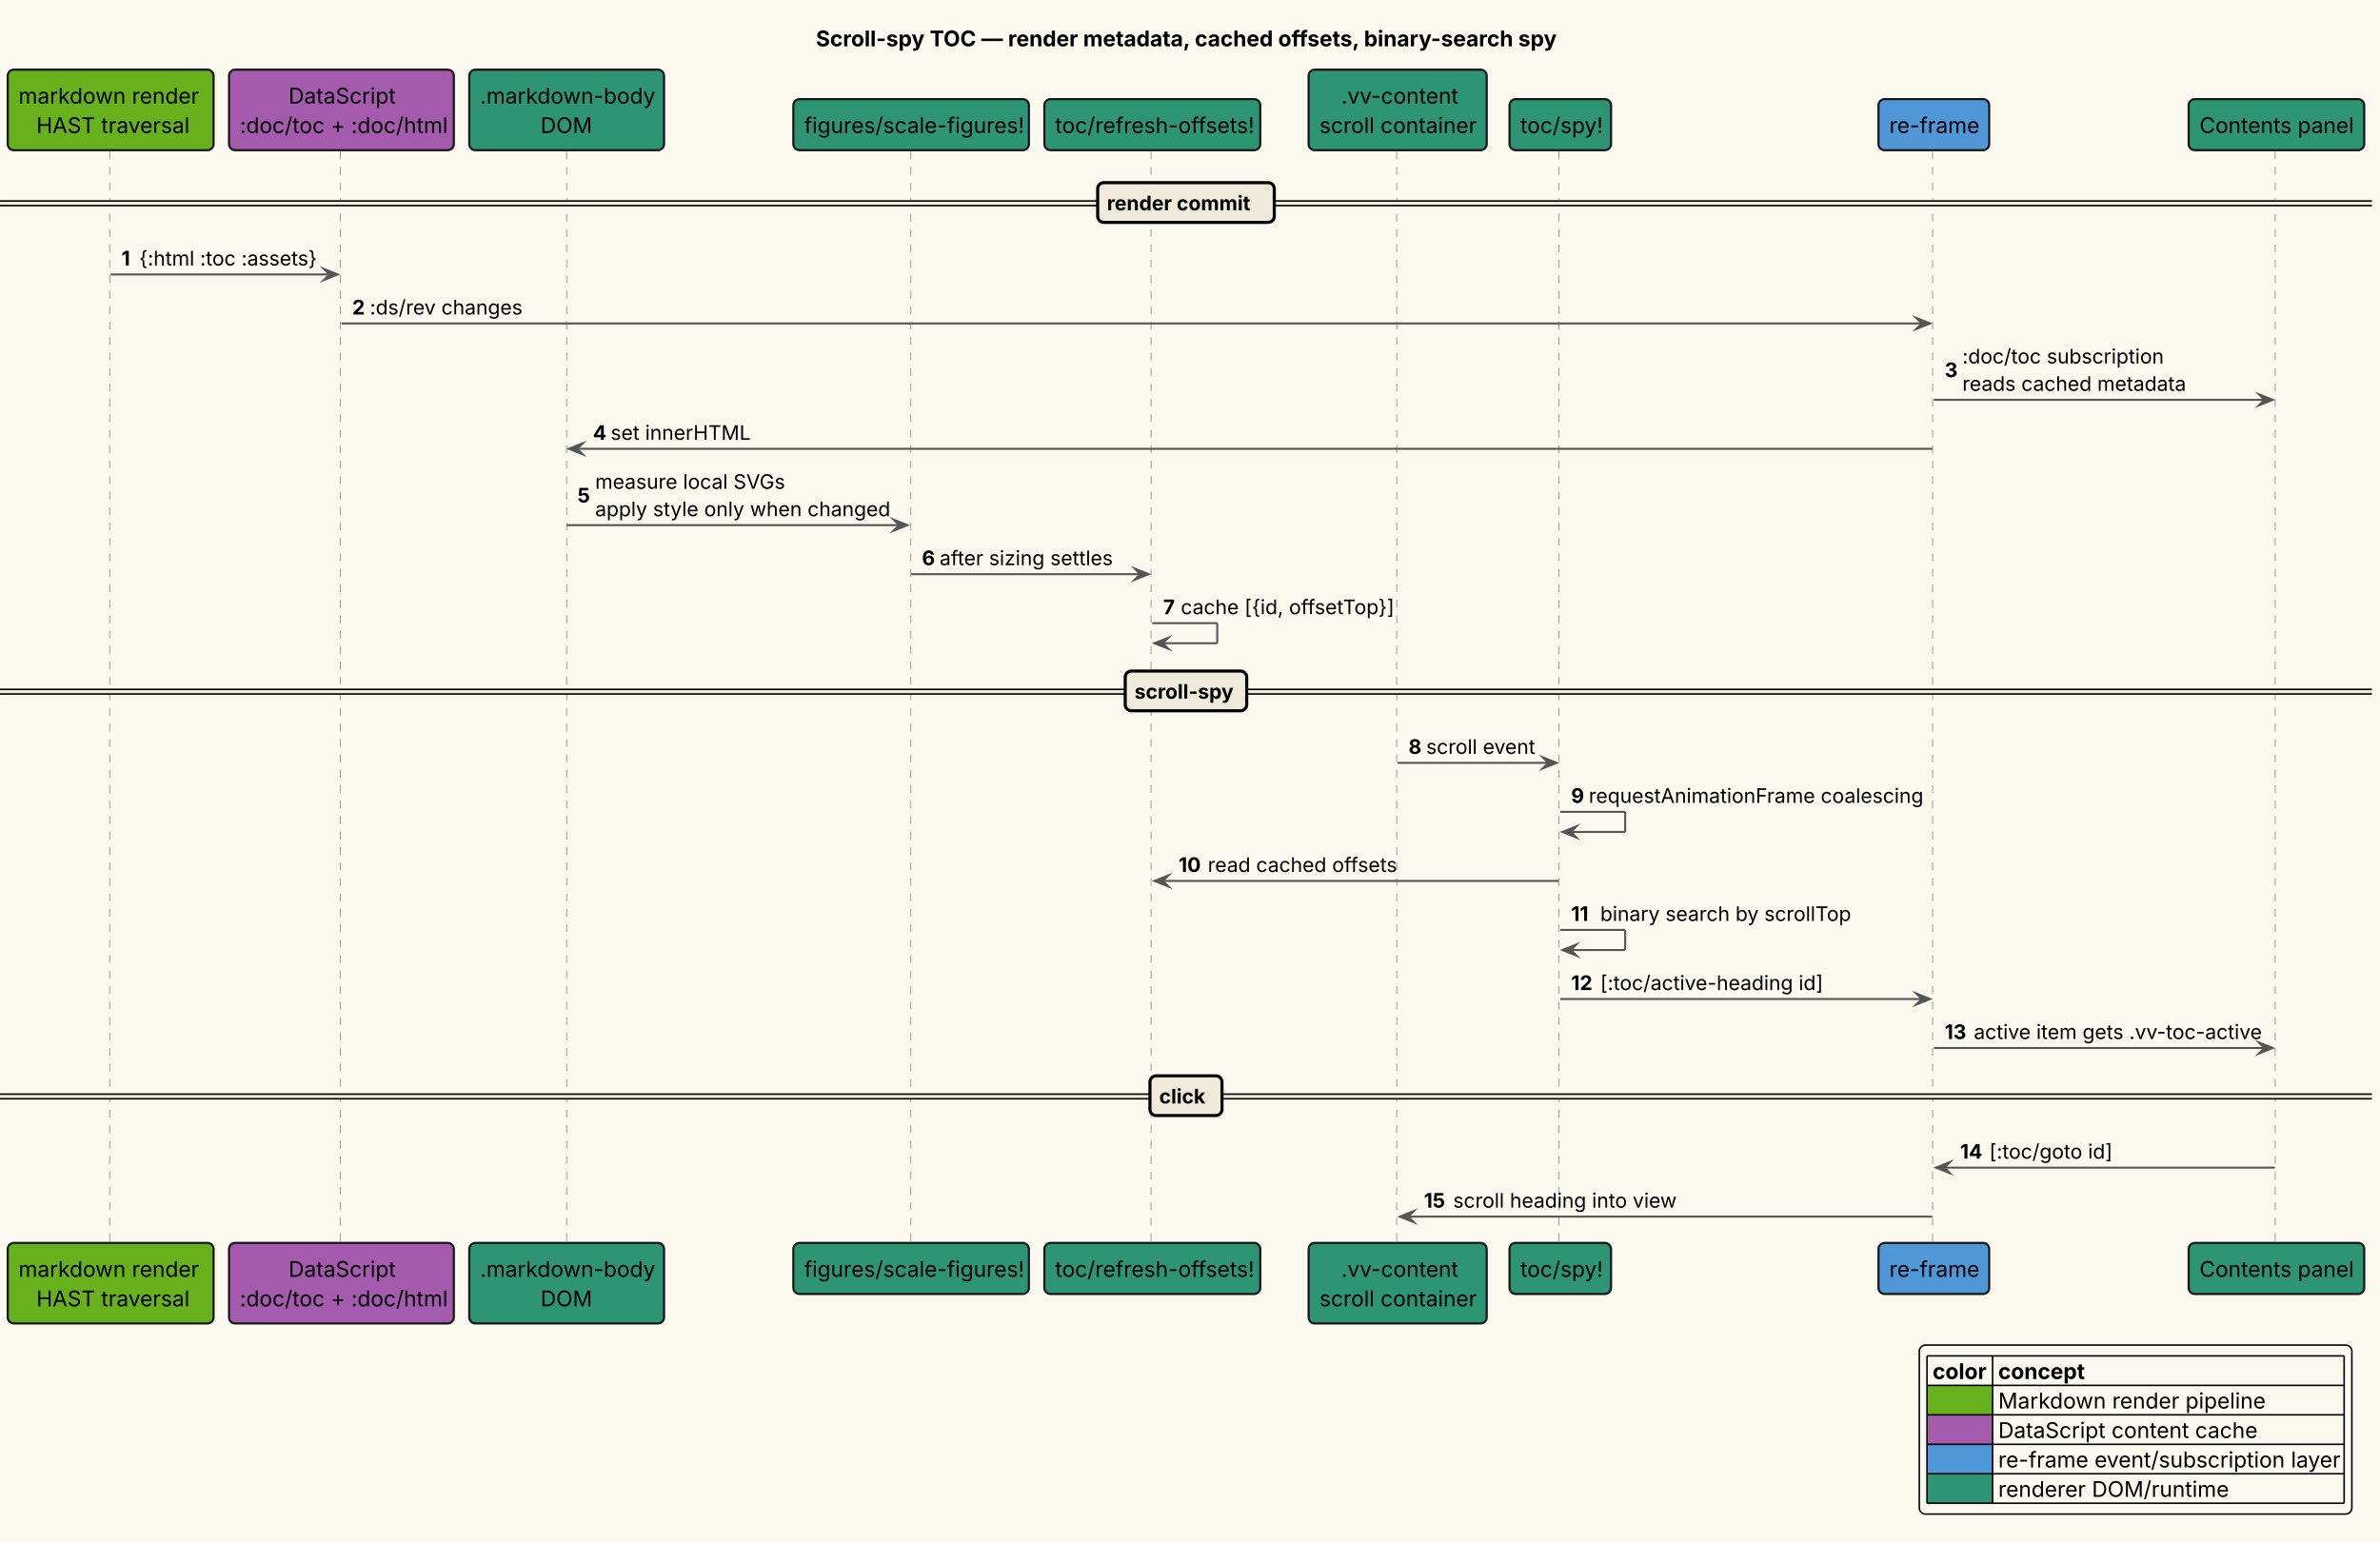
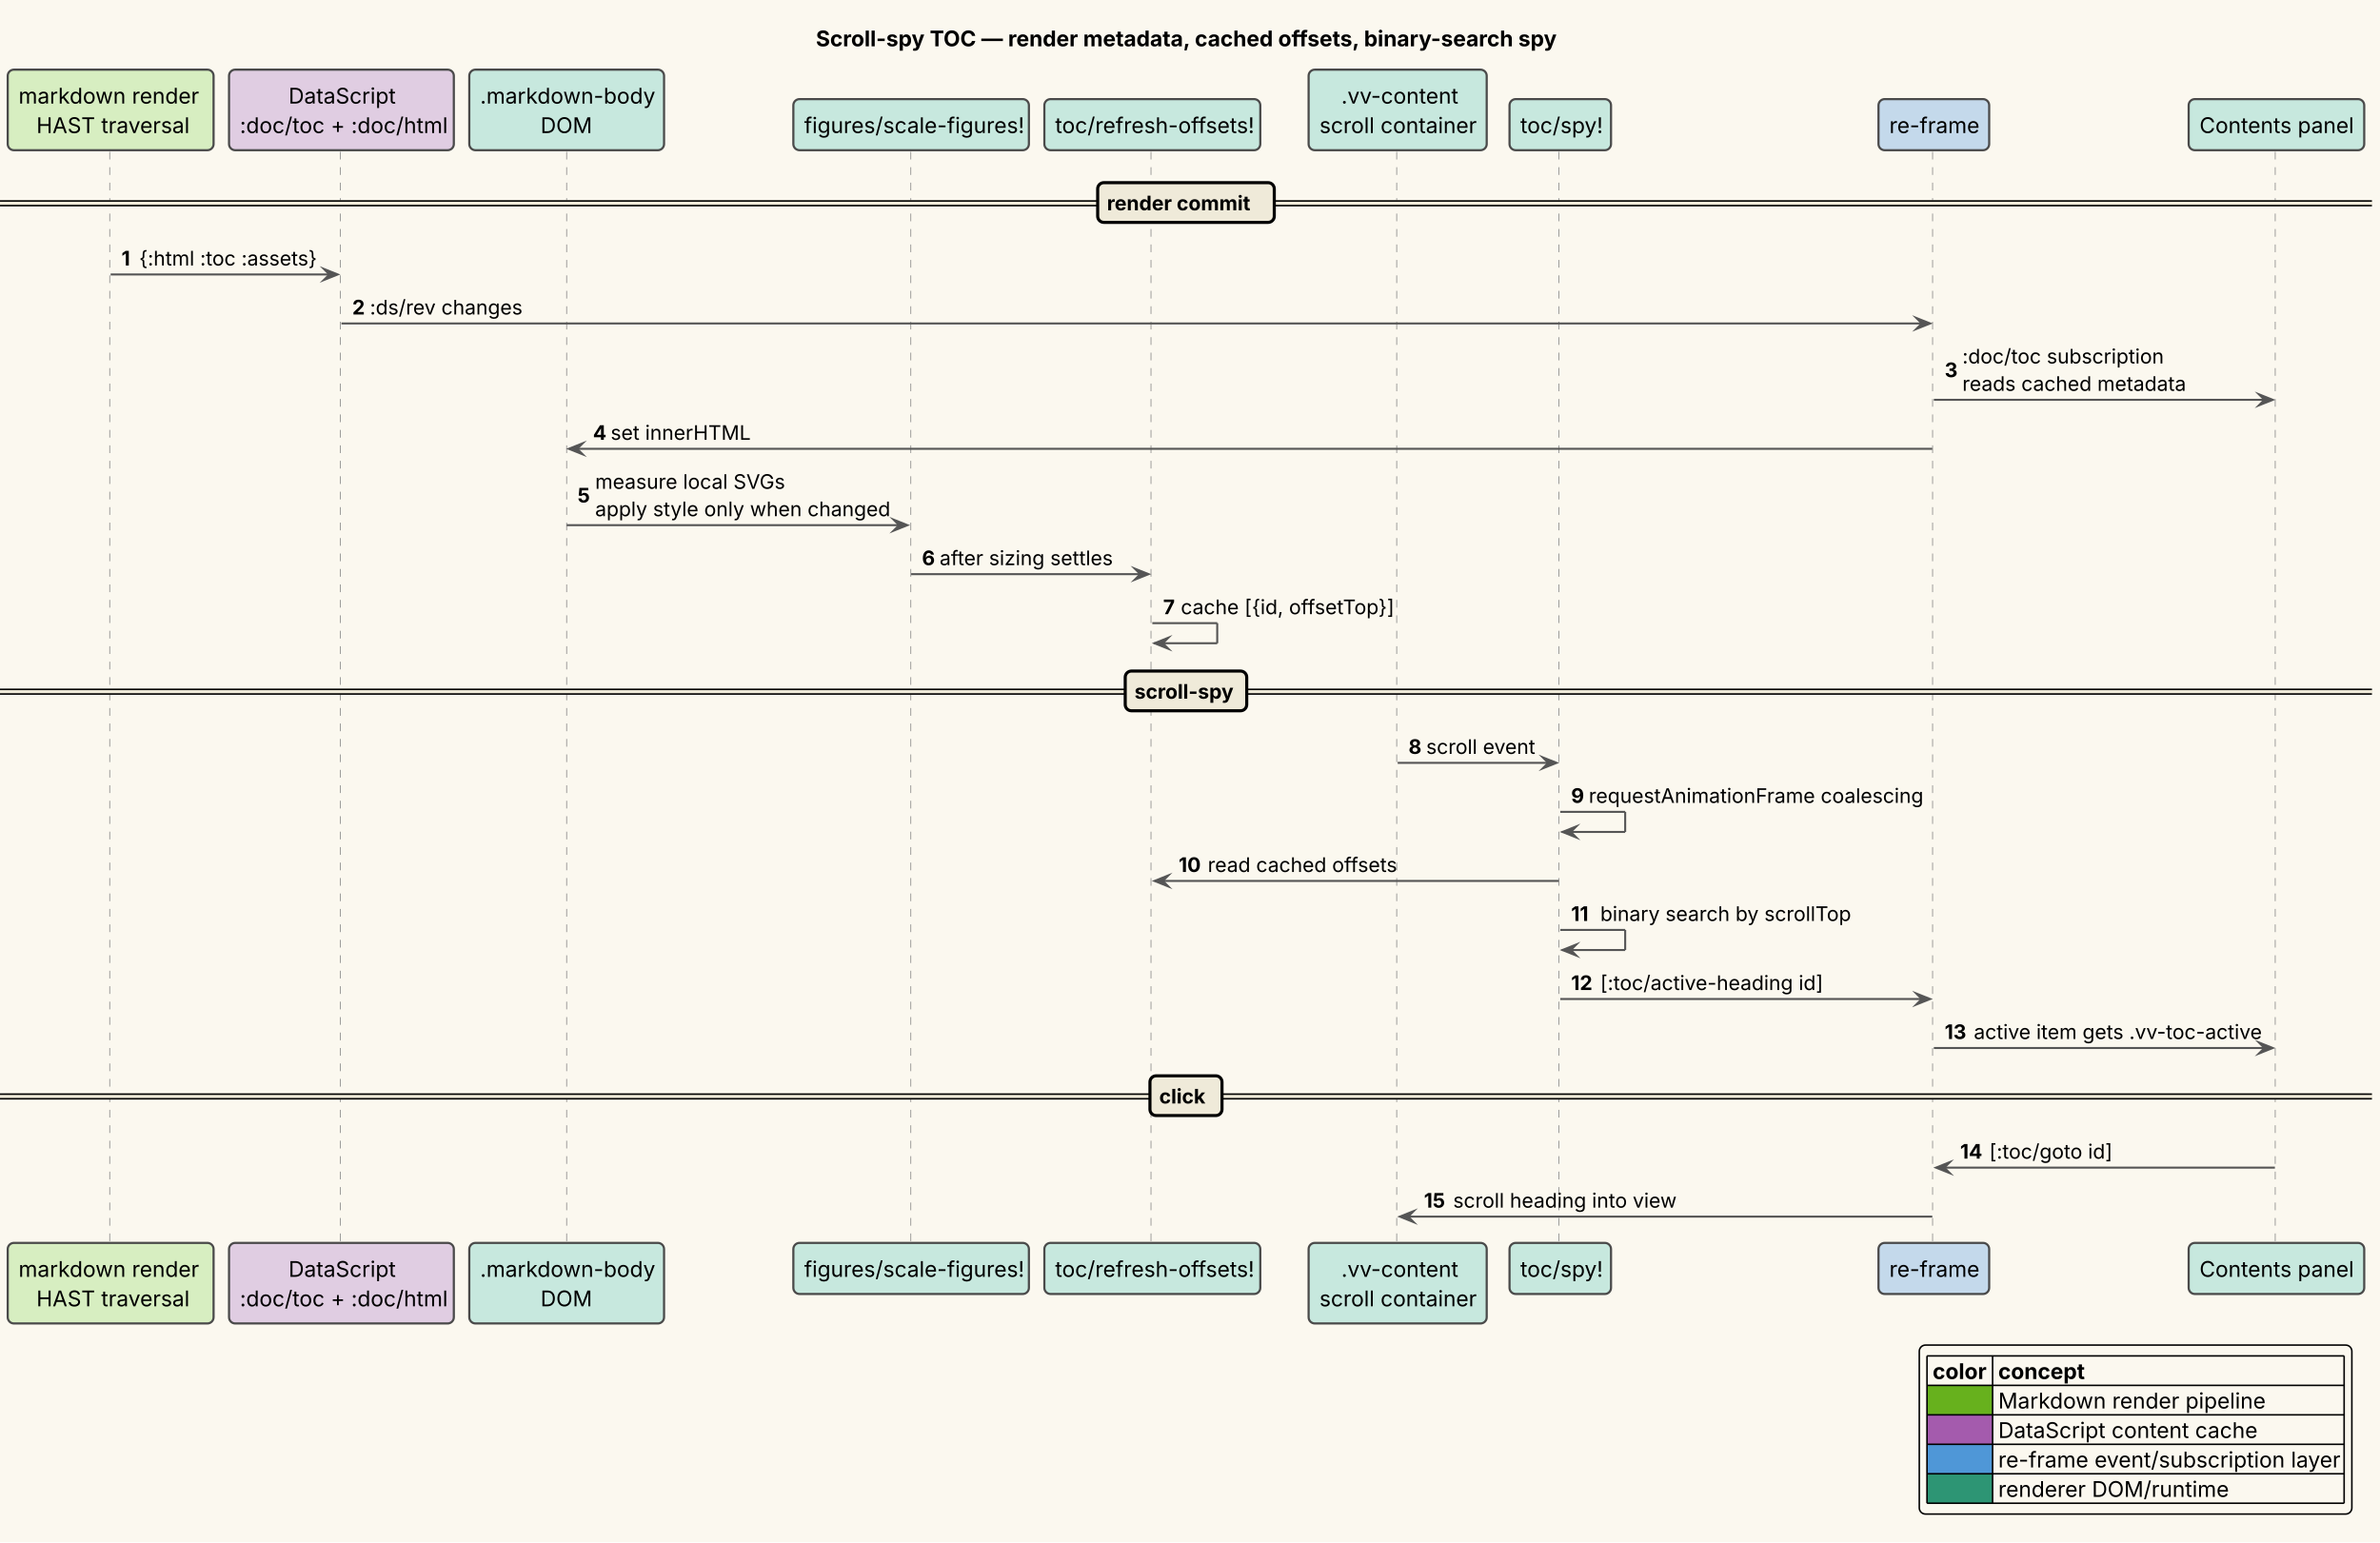
<svg xmlns="http://www.w3.org/2000/svg" contentStyleType="text/css" data-diagram-type="SEQUENCE" height="998px" preserveAspectRatio="none" style="width:1540px;height:998px;background:#FBF8EF;" version="1.1" viewBox="0 0 1540 998" width="1540px" zoomAndPan="magnify">
  <defs />
  <g>
    <rect fill="#FBF8EF" height="998" style="stroke:none;stroke-width:1;" width="1540" x="0" y="0" />
    <g class="title" data-source-line="4">
      <text fill="#000000" font-family="'Inter, Helvetica, sans-serif'" font-size="14" font-weight="700" lengthAdjust="spacing" textLength="477.916" x="527.939" y="29.966">Scroll-spy TOC — render metadata, cached offsets, binary-search spy</text>
    </g>
    <g class="participant-lifeline" data-entity-uid="part1" data-qualified-name="MD" data-source-line="8" id="part1-lifeline">
      <g>
        <rect fill="#000000" fill-opacity="0" height="707.12" width="8" x="67.598" y="98.204" />
        <line style="stroke:#888888;stroke-width:0.5;stroke-dasharray:5,5;" x1="71" x2="71" y1="98.204" y2="805.324" />
      </g>
    </g>
    <g class="participant-lifeline" data-entity-uid="part2" data-qualified-name="DS" data-source-line="9" id="part2-lifeline">
      <g>
        <rect fill="#000000" fill-opacity="0" height="707.12" width="8" x="216.925" y="98.204" />
        <line style="stroke:#888888;stroke-width:0.5;stroke-dasharray:5,5;" x1="220.196" x2="220.196" y1="98.204" y2="805.324" />
      </g>
    </g>
    <g class="participant-lifeline" data-entity-uid="part3" data-qualified-name="BODY" data-source-line="10" id="part3-lifeline">
      <g>
        <rect fill="#000000" fill-opacity="0" height="707.12" width="8" x="362.669" y="98.204" />
        <line style="stroke:#888888;stroke-width:0.5;stroke-dasharray:5,5;" x1="366.655" x2="366.655" y1="98.204" y2="805.324" />
      </g>
    </g>
    <g class="participant-lifeline" data-entity-uid="part4" data-qualified-name="FIG" data-source-line="11" id="part4-lifeline">
      <g>
        <rect fill="#000000" fill-opacity="0" height="707.12" width="8" x="585.552" y="98.204" />
        <line style="stroke:#888888;stroke-width:0.5;stroke-dasharray:5,5;" x1="589.343" x2="589.343" y1="98.204" y2="805.324" />
      </g>
    </g>
    <g class="participant-lifeline" data-entity-uid="part5" data-qualified-name="OFF" data-source-line="12" id="part5-lifeline">
      <g>
        <rect fill="#000000" fill-opacity="0" height="707.12" width="8" x="741.62" y="98.204" />
        <line style="stroke:#888888;stroke-width:0.5;stroke-dasharray:5,5;" x1="744.761" x2="744.761" y1="98.204" y2="805.324" />
      </g>
    </g>
    <g class="participant-lifeline" data-entity-uid="part6" data-qualified-name="CONTENT" data-source-line="13" id="part6-lifeline">
      <g>
        <rect fill="#000000" fill-opacity="0" height="707.12" width="8" x="900.372" y="98.204" />
        <line style="stroke:#888888;stroke-width:0.5;stroke-dasharray:5,5;" x1="903.755" x2="903.755" y1="98.204" y2="805.324" />
      </g>
    </g>
    <g class="participant-lifeline" data-entity-uid="part7" data-qualified-name="SPY" data-source-line="14" id="part7-lifeline">
      <g>
        <rect fill="#000000" fill-opacity="0" height="707.12" width="8" x="1005.592" y="98.204" />
        <line style="stroke:#888888;stroke-width:0.5;stroke-dasharray:5,5;" x1="1008.755" x2="1008.755" y1="98.204" y2="805.324" />
      </g>
    </g>
    <g class="participant-lifeline" data-entity-uid="part8" data-qualified-name="RF" data-source-line="15" id="part8-lifeline">
      <g>
        <rect fill="#000000" fill-opacity="0" height="707.12" width="8" x="1247.309" y="98.204" />
        <line style="stroke:#888888;stroke-width:0.5;stroke-dasharray:5,5;" x1="1250.497" x2="1250.497" y1="98.204" y2="805.324" />
      </g>
    </g>
    <g class="participant-lifeline" data-entity-uid="part9" data-qualified-name="PANEL" data-source-line="16" id="part9-lifeline">
      <g>
        <rect fill="#000000" fill-opacity="0" height="707.12" width="8" x="1468.996" y="98.204" />
        <line style="stroke:#888888;stroke-width:0.5;stroke-dasharray:5,5;" x1="1472.198" x2="1472.198" y1="98.204" y2="805.324" />
      </g>
    </g>
    <g class="participant participant-head" data-entity-uid="part1" data-qualified-name="MD" data-source-line="8" id="part1-head">
-       <rect fill="#67B11D" height="52.136" rx="4" ry="4" style="stroke:#181818;stroke-width:1.4;" width="133.196" x="5" y="45.068" />
+       <rect fill="#D7EEC1" height="52.136" rx="4" ry="4" style="stroke:#4A4A4A;stroke-width:1.4;" width="133.196" x="5" y="45.068" />
      <text fill="#000000" font-family="'Inter, Helvetica, sans-serif'" font-size="14" lengthAdjust="spacing" textLength="119.195" x="12" y="67.034">markdown render</text>
      <text fill="#000000" font-family="'Inter, Helvetica, sans-serif'" font-size="14" lengthAdjust="spacing" textLength="96.082" x="23.557" y="86.102">HAST traversal</text>
    </g>
    <g class="participant participant-tail" data-entity-uid="part1" data-qualified-name="MD" data-source-line="8" id="part1-tail">
-       <rect fill="#67B11D" height="52.136" rx="4" ry="4" style="stroke:#181818;stroke-width:1.4;" width="133.196" x="5" y="804.324" />
+       <rect fill="#D7EEC1" height="52.136" rx="4" ry="4" style="stroke:#4A4A4A;stroke-width:1.4;" width="133.196" x="5" y="804.324" />
      <text fill="#000000" font-family="'Inter, Helvetica, sans-serif'" font-size="14" lengthAdjust="spacing" textLength="119.195" x="12" y="826.29">markdown render</text>
      <text fill="#000000" font-family="'Inter, Helvetica, sans-serif'" font-size="14" lengthAdjust="spacing" textLength="96.082" x="23.557" y="845.358">HAST traversal</text>
    </g>
    <g class="participant participant-head" data-entity-uid="part2" data-qualified-name="DS" data-source-line="9" id="part2-head">
-       <rect fill="#A45BAD" height="52.136" rx="4" ry="4" style="stroke:#181818;stroke-width:1.4;" width="145.459" x="148.196" y="45.068" />
+       <rect fill="#E0CDE2" height="52.136" rx="4" ry="4" style="stroke:#4A4A4A;stroke-width:1.4;" width="145.459" x="148.196" y="45.068" />
      <text fill="#000000" font-family="'Inter, Helvetica, sans-serif'" font-size="14" lengthAdjust="spacing" textLength="68.446" x="186.702" y="67.034">DataScript</text>
      <text fill="#000000" font-family="'Inter, Helvetica, sans-serif'" font-size="14" lengthAdjust="spacing" textLength="131.459" x="155.196" y="86.102">:doc/toc + :doc/html</text>
    </g>
    <g class="participant participant-tail" data-entity-uid="part2" data-qualified-name="DS" data-source-line="9" id="part2-tail">
-       <rect fill="#A45BAD" height="52.136" rx="4" ry="4" style="stroke:#181818;stroke-width:1.4;" width="145.459" x="148.196" y="804.324" />
+       <rect fill="#E0CDE2" height="52.136" rx="4" ry="4" style="stroke:#4A4A4A;stroke-width:1.4;" width="145.459" x="148.196" y="804.324" />
      <text fill="#000000" font-family="'Inter, Helvetica, sans-serif'" font-size="14" lengthAdjust="spacing" textLength="68.446" x="186.702" y="826.29">DataScript</text>
      <text fill="#000000" font-family="'Inter, Helvetica, sans-serif'" font-size="14" lengthAdjust="spacing" textLength="131.459" x="155.196" y="845.358">:doc/toc + :doc/html</text>
    </g>
    <g class="participant participant-head" data-entity-uid="part3" data-qualified-name="BODY" data-source-line="10" id="part3-head">
-       <rect fill="#2D9574" height="52.136" rx="4" ry="4" style="stroke:#181818;stroke-width:1.4;" width="126.028" x="303.655" y="45.068" />
+       <rect fill="#C7E8DE" height="52.136" rx="4" ry="4" style="stroke:#4A4A4A;stroke-width:1.4;" width="126.028" x="303.655" y="45.068" />
      <text fill="#000000" font-family="'Inter, Helvetica, sans-serif'" font-size="14" lengthAdjust="spacing" textLength="112.028" x="310.655" y="67.034">.markdown-body</text>
      <text fill="#000000" font-family="'Inter, Helvetica, sans-serif'" font-size="14" lengthAdjust="spacing" textLength="33.852" x="349.743" y="86.102">DOM</text>
    </g>
    <g class="participant participant-tail" data-entity-uid="part3" data-qualified-name="BODY" data-source-line="10" id="part3-tail">
-       <rect fill="#2D9574" height="52.136" rx="4" ry="4" style="stroke:#181818;stroke-width:1.4;" width="126.028" x="303.655" y="804.324" />
+       <rect fill="#C7E8DE" height="52.136" rx="4" ry="4" style="stroke:#4A4A4A;stroke-width:1.4;" width="126.028" x="303.655" y="804.324" />
      <text fill="#000000" font-family="'Inter, Helvetica, sans-serif'" font-size="14" lengthAdjust="spacing" textLength="112.028" x="310.655" y="826.29">.markdown-body</text>
      <text fill="#000000" font-family="'Inter, Helvetica, sans-serif'" font-size="14" lengthAdjust="spacing" textLength="33.852" x="349.743" y="845.358">DOM</text>
    </g>
    <g class="participant participant-head" data-entity-uid="part4" data-qualified-name="FIG" data-source-line="11" id="part4-head">
-       <rect fill="#2D9574" height="33.068" rx="4" ry="4" style="stroke:#181818;stroke-width:1.4;" width="152.417" x="513.343" y="64.136" />
+       <rect fill="#C7E8DE" height="33.068" rx="4" ry="4" style="stroke:#4A4A4A;stroke-width:1.4;" width="152.417" x="513.343" y="64.136" />
      <text fill="#000000" font-family="'Inter, Helvetica, sans-serif'" font-size="14" lengthAdjust="spacing" textLength="138.417" x="520.343" y="86.102">figures/scale-figures!</text>
    </g>
    <g class="participant participant-tail" data-entity-uid="part4" data-qualified-name="FIG" data-source-line="11" id="part4-tail">
-       <rect fill="#2D9574" height="33.068" rx="4" ry="4" style="stroke:#181818;stroke-width:1.4;" width="152.417" x="513.343" y="804.324" />
+       <rect fill="#C7E8DE" height="33.068" rx="4" ry="4" style="stroke:#4A4A4A;stroke-width:1.4;" width="152.417" x="513.343" y="804.324" />
      <text fill="#000000" font-family="'Inter, Helvetica, sans-serif'" font-size="14" lengthAdjust="spacing" textLength="138.417" x="520.343" y="826.29">figures/scale-figures!</text>
    </g>
    <g class="participant participant-head" data-entity-uid="part5" data-qualified-name="OFF" data-source-line="12" id="part5-head">
-       <rect fill="#2D9574" height="33.068" rx="4" ry="4" style="stroke:#181818;stroke-width:1.4;" width="139.72" x="675.761" y="64.136" />
+       <rect fill="#C7E8DE" height="33.068" rx="4" ry="4" style="stroke:#4A4A4A;stroke-width:1.4;" width="139.72" x="675.761" y="64.136" />
      <text fill="#000000" font-family="'Inter, Helvetica, sans-serif'" font-size="14" lengthAdjust="spacing" textLength="125.719" x="682.761" y="86.102">toc/refresh-offsets!</text>
    </g>
    <g class="participant participant-tail" data-entity-uid="part5" data-qualified-name="OFF" data-source-line="12" id="part5-tail">
-       <rect fill="#2D9574" height="33.068" rx="4" ry="4" style="stroke:#181818;stroke-width:1.4;" width="139.72" x="675.761" y="804.324" />
+       <rect fill="#C7E8DE" height="33.068" rx="4" ry="4" style="stroke:#4A4A4A;stroke-width:1.4;" width="139.72" x="675.761" y="804.324" />
      <text fill="#000000" font-family="'Inter, Helvetica, sans-serif'" font-size="14" lengthAdjust="spacing" textLength="125.719" x="682.761" y="826.29">toc/refresh-offsets!</text>
    </g>
    <g class="participant participant-head" data-entity-uid="part6" data-qualified-name="CONTENT" data-source-line="13" id="part6-head">
-       <rect fill="#2D9574" height="52.136" rx="4" ry="4" style="stroke:#181818;stroke-width:1.4;" width="115.234" x="846.755" y="45.068" />
+       <rect fill="#C7E8DE" height="52.136" rx="4" ry="4" style="stroke:#4A4A4A;stroke-width:1.4;" width="115.234" x="846.755" y="45.068" />
      <text fill="#000000" font-family="'Inter, Helvetica, sans-serif'" font-size="14" lengthAdjust="spacing" textLength="72.982" x="867.881" y="67.034">.vv-content</text>
      <text fill="#000000" font-family="'Inter, Helvetica, sans-serif'" font-size="14" lengthAdjust="spacing" textLength="101.234" x="853.755" y="86.102">scroll container</text>
    </g>
    <g class="participant participant-tail" data-entity-uid="part6" data-qualified-name="CONTENT" data-source-line="13" id="part6-tail">
-       <rect fill="#2D9574" height="52.136" rx="4" ry="4" style="stroke:#181818;stroke-width:1.4;" width="115.234" x="846.755" y="804.324" />
+       <rect fill="#C7E8DE" height="52.136" rx="4" ry="4" style="stroke:#4A4A4A;stroke-width:1.4;" width="115.234" x="846.755" y="804.324" />
      <text fill="#000000" font-family="'Inter, Helvetica, sans-serif'" font-size="14" lengthAdjust="spacing" textLength="72.982" x="867.881" y="826.29">.vv-content</text>
      <text fill="#000000" font-family="'Inter, Helvetica, sans-serif'" font-size="14" lengthAdjust="spacing" textLength="101.234" x="853.755" y="845.358">scroll container</text>
    </g>
    <g class="participant participant-head" data-entity-uid="part7" data-qualified-name="SPY" data-source-line="14" id="part7-head">
-       <rect fill="#2D9574" height="33.068" rx="4" ry="4" style="stroke:#181818;stroke-width:1.4;" width="65.674" x="976.755" y="64.136" />
+       <rect fill="#C7E8DE" height="33.068" rx="4" ry="4" style="stroke:#4A4A4A;stroke-width:1.4;" width="65.674" x="976.755" y="64.136" />
      <text fill="#000000" font-family="'Inter, Helvetica, sans-serif'" font-size="14" lengthAdjust="spacing" textLength="51.674" x="983.755" y="86.102">toc/spy!</text>
    </g>
    <g class="participant participant-tail" data-entity-uid="part7" data-qualified-name="SPY" data-source-line="14" id="part7-tail">
-       <rect fill="#2D9574" height="33.068" rx="4" ry="4" style="stroke:#181818;stroke-width:1.4;" width="65.674" x="976.755" y="804.324" />
+       <rect fill="#C7E8DE" height="33.068" rx="4" ry="4" style="stroke:#4A4A4A;stroke-width:1.4;" width="65.674" x="976.755" y="804.324" />
      <text fill="#000000" font-family="'Inter, Helvetica, sans-serif'" font-size="14" lengthAdjust="spacing" textLength="51.674" x="983.755" y="826.29">toc/spy!</text>
    </g>
    <g class="participant participant-head" data-entity-uid="part8" data-qualified-name="RF" data-source-line="15" id="part8-head">
-       <rect fill="#4F97D7" height="33.068" rx="4" ry="4" style="stroke:#181818;stroke-width:1.4;" width="71.624" x="1215.497" y="64.136" />
+       <rect fill="#C4D9EB" height="33.068" rx="4" ry="4" style="stroke:#4A4A4A;stroke-width:1.4;" width="71.624" x="1215.497" y="64.136" />
      <text fill="#000000" font-family="'Inter, Helvetica, sans-serif'" font-size="14" lengthAdjust="spacing" textLength="57.624" x="1222.497" y="86.102">re-frame</text>
    </g>
    <g class="participant participant-tail" data-entity-uid="part8" data-qualified-name="RF" data-source-line="15" id="part8-tail">
-       <rect fill="#4F97D7" height="33.068" rx="4" ry="4" style="stroke:#181818;stroke-width:1.4;" width="71.624" x="1215.497" y="804.324" />
+       <rect fill="#C4D9EB" height="33.068" rx="4" ry="4" style="stroke:#4A4A4A;stroke-width:1.4;" width="71.624" x="1215.497" y="804.324" />
      <text fill="#000000" font-family="'Inter, Helvetica, sans-serif'" font-size="14" lengthAdjust="spacing" textLength="57.624" x="1222.497" y="826.29">re-frame</text>
    </g>
    <g class="participant participant-head" data-entity-uid="part9" data-qualified-name="PANEL" data-source-line="16" id="part9-head">
-       <rect fill="#2D9574" height="33.068" rx="4" ry="4" style="stroke:#181818;stroke-width:1.4;" width="113.596" x="1416.198" y="64.136" />
+       <rect fill="#C7E8DE" height="33.068" rx="4" ry="4" style="stroke:#4A4A4A;stroke-width:1.4;" width="113.596" x="1416.198" y="64.136" />
      <text fill="#000000" font-family="'Inter, Helvetica, sans-serif'" font-size="14" lengthAdjust="spacing" textLength="99.596" x="1423.198" y="86.102">Contents panel</text>
    </g>
    <g class="participant participant-tail" data-entity-uid="part9" data-qualified-name="PANEL" data-source-line="16" id="part9-tail">
-       <rect fill="#2D9574" height="33.068" rx="4" ry="4" style="stroke:#181818;stroke-width:1.4;" width="113.596" x="1416.198" y="804.324" />
+       <rect fill="#C7E8DE" height="33.068" rx="4" ry="4" style="stroke:#4A4A4A;stroke-width:1.4;" width="113.596" x="1416.198" y="804.324" />
      <text fill="#000000" font-family="'Inter, Helvetica, sans-serif'" font-size="14" lengthAdjust="spacing" textLength="99.596" x="1423.198" y="826.29">Contents panel</text>
    </g>
    <rect fill="#EFEAD9" height="3" rx="4" ry="4" style="stroke:#EFEAD9;stroke-width:1;" width="1534.794" x="0" y="130.057" />
    <line style="stroke:#000000;stroke-width:1;" x1="0" x2="1534.794" y1="130.057" y2="130.057" />
    <line style="stroke:#000000;stroke-width:1;" x1="0" x2="1534.794" y1="133.057" y2="133.057" />
    <rect fill="#EFEAD9" height="25.706" rx="4" ry="4" style="stroke:#000000;stroke-width:2;" width="114.282" x="710.256" y="118.204" />
    <text fill="#000000" font-family="'Inter, Helvetica, sans-serif'" font-size="13" font-weight="700" lengthAdjust="spacing" textLength="96.902" x="716.256" y="136.101">render commit</text>
    <g class="message" data-entity-1="part1" data-entity-2="part2" data-source-line="19" id="msg1">
      <polygon fill="#555555" points="208.925,173.616,218.925,177.616,208.925,181.616,212.925,177.616" style="stroke:#555555;stroke-width:1;stroke-linejoin:miter;stroke-miterlimit:10;" />
      <line style="stroke:#555555;stroke-width:1.3;" x1="71.598" x2="214.925" y1="177.616" y2="177.616" />
      <text fill="#000000" font-family="'Inter, Helvetica, sans-serif'" font-size="13" font-weight="700" lengthAdjust="spacing" textLength="7.436" x="78.598" y="171.807">1</text>
      <text fill="#000000" font-family="'Inter, Helvetica, sans-serif'" font-size="13" lengthAdjust="spacing" textLength="112.125" x="90.034" y="171.807">{:html :toc :assets}</text>
    </g>
    <g class="message" data-entity-1="part2" data-entity-2="part8" data-source-line="20" id="msg2">
      <polygon fill="#555555" points="1239.309,205.322,1249.309,209.322,1239.309,213.322,1243.309,209.322" style="stroke:#555555;stroke-width:1;stroke-linejoin:miter;stroke-miterlimit:10;" />
      <line style="stroke:#555555;stroke-width:1.3;" x1="220.925" x2="1245.309" y1="209.322" y2="209.322" />
      <text fill="#000000" font-family="'Inter, Helvetica, sans-serif'" font-size="13" font-weight="700" lengthAdjust="spacing" textLength="7.436" x="227.925" y="203.513">2</text>
      <text fill="#000000" font-family="'Inter, Helvetica, sans-serif'" font-size="13" lengthAdjust="spacing" textLength="96.382" x="239.361" y="203.513">:ds/rev changes</text>
    </g>
    <g class="message" data-entity-1="part8" data-entity-2="part9" data-source-line="21" id="msg3">
      <polygon fill="#555555" points="1460.996,254.734,1470.996,258.734,1460.996,262.734,1464.996,258.734" style="stroke:#555555;stroke-width:1;stroke-linejoin:miter;stroke-miterlimit:10;" />
      <line style="stroke:#555555;stroke-width:1.3;" x1="1251.309" x2="1466.996" y1="258.734" y2="258.734" />
      <text fill="#000000" font-family="'Inter, Helvetica, sans-serif'" font-size="13" font-weight="700" lengthAdjust="spacing" textLength="7.436" x="1258.309" y="244.072">3</text>
      <text fill="#000000" font-family="'Inter, Helvetica, sans-serif'" font-size="13" lengthAdjust="spacing" textLength="127.985" x="1269.745" y="235.219">:doc/toc subscription</text>
      <text fill="#000000" font-family="'Inter, Helvetica, sans-serif'" font-size="13" lengthAdjust="spacing" textLength="142.857" x="1269.745" y="252.925">reads cached metadata</text>
    </g>
    <g class="message" data-entity-1="part8" data-entity-2="part3" data-source-line="22" id="msg4">
      <polygon fill="#555555" points="377.669,286.44,367.669,290.44,377.669,294.44,373.669,290.44" style="stroke:#555555;stroke-width:1;stroke-linejoin:miter;stroke-miterlimit:10;" />
      <line style="stroke:#555555;stroke-width:1.3;" x1="371.669" x2="1250.309" y1="290.44" y2="290.44" />
      <text fill="#000000" font-family="'Inter, Helvetica, sans-serif'" font-size="13" font-weight="700" lengthAdjust="spacing" textLength="7.436" x="383.669" y="284.631">4</text>
      <text fill="#000000" font-family="'Inter, Helvetica, sans-serif'" font-size="13" lengthAdjust="spacing" textLength="89.219" x="395.105" y="284.631">set innerHTML</text>
    </g>
    <g class="message" data-entity-1="part3" data-entity-2="part4" data-source-line="23" id="msg5">
      <polygon fill="#555555" points="577.552,335.852,587.552,339.852,577.552,343.852,581.552,339.852" style="stroke:#555555;stroke-width:1;stroke-linejoin:miter;stroke-miterlimit:10;" />
      <line style="stroke:#555555;stroke-width:1.3;" x1="366.669" x2="583.552" y1="339.852" y2="339.852" />
      <text fill="#000000" font-family="'Inter, Helvetica, sans-serif'" font-size="13" font-weight="700" lengthAdjust="spacing" textLength="7.436" x="373.669" y="325.19">5</text>
      <text fill="#000000" font-family="'Inter, Helvetica, sans-serif'" font-size="13" lengthAdjust="spacing" textLength="119.236" x="385.105" y="316.337">measure local SVGs</text>
      <text fill="#000000" font-family="'Inter, Helvetica, sans-serif'" font-size="13" lengthAdjust="spacing" textLength="187.447" x="385.105" y="334.043">apply style only when changed</text>
    </g>
    <g class="message" data-entity-1="part4" data-entity-2="part5" data-source-line="24" id="msg6">
      <polygon fill="#555555" points="733.62,367.558,743.62,371.558,733.62,375.558,737.62,371.558" style="stroke:#555555;stroke-width:1;stroke-linejoin:miter;stroke-miterlimit:10;" />
      <line style="stroke:#555555;stroke-width:1.3;" x1="589.552" x2="739.62" y1="371.558" y2="371.558" />
      <text fill="#000000" font-family="'Inter, Helvetica, sans-serif'" font-size="13" font-weight="700" lengthAdjust="spacing" textLength="7.436" x="596.552" y="365.749">6</text>
      <text fill="#000000" font-family="'Inter, Helvetica, sans-serif'" font-size="13" lengthAdjust="spacing" textLength="110.851" x="607.988" y="365.749">after sizing settles</text>
    </g>
    <g class="message" data-entity-1="part5" data-entity-2="part5" data-source-line="25" id="msg7">
      <line style="stroke:#555555;stroke-width:1.3;" x1="745.62" x2="787.62" y1="403.264" y2="403.264" />
      <line style="stroke:#555555;stroke-width:1.3;" x1="787.62" x2="787.62" y1="403.264" y2="416.264" />
      <line style="stroke:#555555;stroke-width:1.3;" x1="746.62" x2="787.62" y1="416.264" y2="416.264" />
      <polygon fill="#555555" points="756.62,412.264,746.62,416.264,756.62,420.264,752.62,416.264" style="stroke:#555555;stroke-width:1;stroke-linejoin:miter;stroke-miterlimit:10;" />
      <text fill="#000000" font-family="'Inter, Helvetica, sans-serif'" font-size="13" font-weight="700" lengthAdjust="spacing" textLength="7.436" x="752.62" y="397.455">7</text>
      <text fill="#000000" font-family="'Inter, Helvetica, sans-serif'" font-size="13" lengthAdjust="spacing" textLength="133.315" x="764.057" y="397.455">cache [{id, offsetTop}]</text>
    </g>
    <rect fill="#EFEAD9" height="3" rx="4" ry="4" style="stroke:#EFEAD9;stroke-width:1;" width="1534.794" x="0" y="446.117" />
    <line style="stroke:#000000;stroke-width:1;" x1="0" x2="1534.794" y1="446.117" y2="446.117" />
    <line style="stroke:#000000;stroke-width:1;" x1="0" x2="1534.794" y1="449.117" y2="449.117" />
    <rect fill="#EFEAD9" height="25.706" rx="4" ry="4" style="stroke:#000000;stroke-width:2;" width="78.623" x="728.085" y="434.264" />
    <text fill="#000000" font-family="'Inter, Helvetica, sans-serif'" font-size="13" font-weight="700" lengthAdjust="spacing" textLength="61.243" x="734.085" y="452.161">scroll-spy</text>
    <g class="message" data-entity-1="part6" data-entity-2="part7" data-source-line="28" id="msg8">
      <polygon fill="#555555" points="997.592,489.676,1007.592,493.676,997.592,497.676,1001.592,493.676" style="stroke:#555555;stroke-width:1;stroke-linejoin:miter;stroke-miterlimit:10;" />
      <line style="stroke:#555555;stroke-width:1.3;" x1="904.372" x2="1003.592" y1="493.676" y2="493.676" />
      <text fill="#000000" font-family="'Inter, Helvetica, sans-serif'" font-size="13" font-weight="700" lengthAdjust="spacing" textLength="7.436" x="911.372" y="487.867">8</text>
      <text fill="#000000" font-family="'Inter, Helvetica, sans-serif'" font-size="13" lengthAdjust="spacing" textLength="69.784" x="922.808" y="487.867">scroll event</text>
    </g>
    <g class="message" data-entity-1="part7" data-entity-2="part7" data-source-line="29" id="msg9">
      <line style="stroke:#555555;stroke-width:1.3;" x1="1009.592" x2="1051.592" y1="525.382" y2="525.382" />
      <line style="stroke:#555555;stroke-width:1.3;" x1="1051.592" x2="1051.592" y1="525.382" y2="538.382" />
      <line style="stroke:#555555;stroke-width:1.3;" x1="1010.592" x2="1051.592" y1="538.382" y2="538.382" />
      <polygon fill="#555555" points="1020.592,534.382,1010.592,538.382,1020.592,542.382,1016.592,538.382" style="stroke:#555555;stroke-width:1;stroke-linejoin:miter;stroke-miterlimit:10;" />
      <text fill="#000000" font-family="'Inter, Helvetica, sans-serif'" font-size="13" font-weight="700" lengthAdjust="spacing" textLength="7.436" x="1016.592" y="519.573">9</text>
      <text fill="#000000" font-family="'Inter, Helvetica, sans-serif'" font-size="13" lengthAdjust="spacing" textLength="216.281" x="1028.028" y="519.573">requestAnimationFrame coalescing</text>
    </g>
    <g class="message" data-entity-1="part7" data-entity-2="part5" data-source-line="30" id="msg10">
      <polygon fill="#555555" points="756.62,566.088,746.62,570.088,756.62,574.088,752.62,570.088" style="stroke:#555555;stroke-width:1;stroke-linejoin:miter;stroke-miterlimit:10;" />
      <line style="stroke:#555555;stroke-width:1.3;" x1="750.62" x2="1008.592" y1="570.088" y2="570.088" />
      <text fill="#000000" font-family="'Inter, Helvetica, sans-serif'" font-size="13" font-weight="700" lengthAdjust="spacing" textLength="14.872" x="762.62" y="564.279">10</text>
      <text fill="#000000" font-family="'Inter, Helvetica, sans-serif'" font-size="13" lengthAdjust="spacing" textLength="119.171" x="781.492" y="564.279">read cached offsets</text>
    </g>
    <g class="message" data-entity-1="part7" data-entity-2="part7" data-source-line="31" id="msg11">
      <line style="stroke:#555555;stroke-width:1.3;" x1="1009.592" x2="1051.592" y1="601.794" y2="601.794" />
      <line style="stroke:#555555;stroke-width:1.3;" x1="1051.592" x2="1051.592" y1="601.794" y2="614.794" />
      <line style="stroke:#555555;stroke-width:1.3;" x1="1010.592" x2="1051.592" y1="614.794" y2="614.794" />
      <polygon fill="#555555" points="1020.592,610.794,1010.592,614.794,1020.592,618.794,1016.592,614.794" style="stroke:#555555;stroke-width:1;stroke-linejoin:miter;stroke-miterlimit:10;" />
      <text fill="#000000" font-family="'Inter, Helvetica, sans-serif'" font-size="13" font-weight="700" lengthAdjust="spacing" textLength="14.872" x="1016.592" y="595.985">11</text>
      <text fill="#000000" font-family="'Inter, Helvetica, sans-serif'" font-size="13" lengthAdjust="spacing" textLength="159.432" x="1035.464" y="595.985">binary search by scrollTop</text>
    </g>
    <g class="message" data-entity-1="part7" data-entity-2="part8" data-source-line="32" id="msg12">
      <polygon fill="#555555" points="1239.309,642.5,1249.309,646.5,1239.309,650.5,1243.309,646.5" style="stroke:#555555;stroke-width:1;stroke-linejoin:miter;stroke-miterlimit:10;" />
      <line style="stroke:#555555;stroke-width:1.3;" x1="1009.592" x2="1245.309" y1="646.5" y2="646.5" />
      <text fill="#000000" font-family="'Inter, Helvetica, sans-serif'" font-size="13" font-weight="700" lengthAdjust="spacing" textLength="14.872" x="1016.592" y="640.691">12</text>
      <text fill="#000000" font-family="'Inter, Helvetica, sans-serif'" font-size="13" lengthAdjust="spacing" textLength="140.14" x="1035.464" y="640.691">[:toc/active-heading id]</text>
    </g>
    <g class="message" data-entity-1="part8" data-entity-2="part9" data-source-line="33" id="msg13">
      <polygon fill="#555555" points="1460.996,674.206,1470.996,678.206,1460.996,682.206,1464.996,678.206" style="stroke:#555555;stroke-width:1;stroke-linejoin:miter;stroke-miterlimit:10;" />
      <line style="stroke:#555555;stroke-width:1.3;" x1="1251.309" x2="1466.996" y1="678.206" y2="678.206" />
      <text fill="#000000" font-family="'Inter, Helvetica, sans-serif'" font-size="13" font-weight="700" lengthAdjust="spacing" textLength="14.872" x="1258.309" y="672.397">13</text>
      <text fill="#000000" font-family="'Inter, Helvetica, sans-serif'" font-size="13" lengthAdjust="spacing" textLength="178.815" x="1277.181" y="672.397">active item gets .vv-toc-active</text>
    </g>
    <rect fill="#EFEAD9" height="3" rx="4" ry="4" style="stroke:#EFEAD9;stroke-width:1;" width="1534.794" x="0" y="708.059" />
    <line style="stroke:#000000;stroke-width:1;" x1="0" x2="1534.794" y1="708.059" y2="708.059" />
    <line style="stroke:#000000;stroke-width:1;" x1="0" x2="1534.794" y1="711.059" y2="711.059" />
    <rect fill="#EFEAD9" height="25.706" rx="4" ry="4" style="stroke:#000000;stroke-width:2;" width="46.617" x="744.088" y="696.206" />
    <text fill="#000000" font-family="'Inter, Helvetica, sans-serif'" font-size="13" font-weight="700" lengthAdjust="spacing" textLength="29.237" x="750.088" y="714.103">click</text>
    <g class="message" data-entity-1="part9" data-entity-2="part8" data-source-line="36" id="msg14">
      <polygon fill="#555555" points="1262.309,751.618,1252.309,755.618,1262.309,759.618,1258.309,755.618" style="stroke:#555555;stroke-width:1;stroke-linejoin:miter;stroke-miterlimit:10;" />
      <line style="stroke:#555555;stroke-width:1.3;" x1="1256.309" x2="1471.996" y1="755.618" y2="755.618" />
      <text fill="#000000" font-family="'Inter, Helvetica, sans-serif'" font-size="13" font-weight="700" lengthAdjust="spacing" textLength="14.872" x="1268.309" y="749.809">14</text>
      <text fill="#000000" font-family="'Inter, Helvetica, sans-serif'" font-size="13" lengthAdjust="spacing" textLength="78.819" x="1287.181" y="749.809">[:toc/goto id]</text>
    </g>
    <g class="message" data-entity-1="part8" data-entity-2="part6" data-source-line="37" id="msg15">
      <polygon fill="#555555" points="915.372,783.324,905.372,787.324,915.372,791.324,911.372,787.324" style="stroke:#555555;stroke-width:1;stroke-linejoin:miter;stroke-miterlimit:10;" />
      <line style="stroke:#555555;stroke-width:1.3;" x1="909.372" x2="1250.309" y1="787.324" y2="787.324" />
      <text fill="#000000" font-family="'Inter, Helvetica, sans-serif'" font-size="13" font-weight="700" lengthAdjust="spacing" textLength="14.872" x="921.372" y="781.515">15</text>
      <text fill="#000000" font-family="'Inter, Helvetica, sans-serif'" font-size="13" lengthAdjust="spacing" textLength="144.04" x="940.244" y="781.515">scroll heading into view</text>
    </g>
    <g class="legend" data-source-line="39">
      <rect fill="none" height="109.34" rx="4" ry="4" style="stroke:#000000;stroke-width:1;" width="279.905" x="1241.889" y="870.46" />
      <text fill="#000000" font-family="'Inter, Helvetica, sans-serif'" font-size="14" font-weight="700" lengthAdjust="spacing" textLength="35.154" x="1250.529" y="892.426">color</text>
      <text fill="#000000" font-family="'Inter, Helvetica, sans-serif'" font-size="14" font-weight="700" lengthAdjust="spacing" textLength="55.58" x="1292.963" y="892.426">concept</text>
      <rect fill="#67B11D" height="19.068" style="stroke:none;stroke-width:1;" width="42.434" x="1246.889" y="896.528" />
-       <text fill="#000000" font-family="'Inter, Helvetica, sans-serif'" font-size="14" lengthAdjust="spacing" textLength="3.64" x="1246.889" y="911.494"> </text>
+       <text fill="#000000" font-family="'Inter, Helvetica, sans-serif'" font-size="14" lengthAdjust="spacing" textLength="14.56" x="1246.889" y="911.494">    </text>
      <text fill="#000000" font-family="'Inter, Helvetica, sans-serif'" font-size="14" lengthAdjust="spacing" textLength="174.943" x="1292.963" y="911.494">Markdown render pipeline</text>
      <rect fill="#A45BAD" height="19.068" style="stroke:none;stroke-width:1;" width="42.434" x="1246.889" y="915.596" />
-       <text fill="#000000" font-family="'Inter, Helvetica, sans-serif'" font-size="14" lengthAdjust="spacing" textLength="3.64" x="1246.889" y="930.562"> </text>
+       <text fill="#000000" font-family="'Inter, Helvetica, sans-serif'" font-size="14" lengthAdjust="spacing" textLength="14.56" x="1246.889" y="930.562">    </text>
      <text fill="#000000" font-family="'Inter, Helvetica, sans-serif'" font-size="14" lengthAdjust="spacing" textLength="164.065" x="1292.963" y="930.562">DataScript content cache</text>
      <rect fill="#4F97D7" height="19.068" style="stroke:none;stroke-width:1;" width="42.434" x="1246.889" y="934.664" />
-       <text fill="#000000" font-family="'Inter, Helvetica, sans-serif'" font-size="14" lengthAdjust="spacing" textLength="3.64" x="1246.889" y="949.63"> </text>
+       <text fill="#000000" font-family="'Inter, Helvetica, sans-serif'" font-size="14" lengthAdjust="spacing" textLength="14.56" x="1246.889" y="949.63">    </text>
      <text fill="#000000" font-family="'Inter, Helvetica, sans-serif'" font-size="14" lengthAdjust="spacing" textLength="220.191" x="1292.963" y="949.63">re-frame event/subscription layer</text>
      <rect fill="#2D9574" height="19.068" style="stroke:none;stroke-width:1;" width="42.434" x="1246.889" y="953.732" />
-       <text fill="#000000" font-family="'Inter, Helvetica, sans-serif'" font-size="14" lengthAdjust="spacing" textLength="3.64" x="1246.889" y="968.697"> </text>
+       <text fill="#000000" font-family="'Inter, Helvetica, sans-serif'" font-size="14" lengthAdjust="spacing" textLength="14.56" x="1246.889" y="968.697">    </text>
      <text fill="#000000" font-family="'Inter, Helvetica, sans-serif'" font-size="14" lengthAdjust="spacing" textLength="153.733" x="1292.963" y="968.697">renderer DOM/runtime</text>
      <line style="stroke:#000000;stroke-width:1;" x1="1246.889" x2="1516.794" y1="877.46" y2="877.46" />
      <line style="stroke:#000000;stroke-width:1;" x1="1246.889" x2="1516.794" y1="896.528" y2="896.528" />
      <line style="stroke:#000000;stroke-width:1;" x1="1246.889" x2="1516.794" y1="915.596" y2="915.596" />
      <line style="stroke:#000000;stroke-width:1;" x1="1246.889" x2="1516.794" y1="934.664" y2="934.664" />
      <line style="stroke:#000000;stroke-width:1;" x1="1246.889" x2="1516.794" y1="953.732" y2="953.732" />
      <line style="stroke:#000000;stroke-width:1;" x1="1246.889" x2="1516.794" y1="972.799" y2="972.799" />
      <line style="stroke:#000000;stroke-width:1;" x1="1246.889" x2="1246.889" y1="877.46" y2="972.799" />
      <line style="stroke:#000000;stroke-width:1;" x1="1289.323" x2="1289.323" y1="877.46" y2="972.799" />
      <line style="stroke:#000000;stroke-width:1;" x1="1516.794" x2="1516.794" y1="877.46" y2="972.799" />
    </g>
  </g>
</svg>
